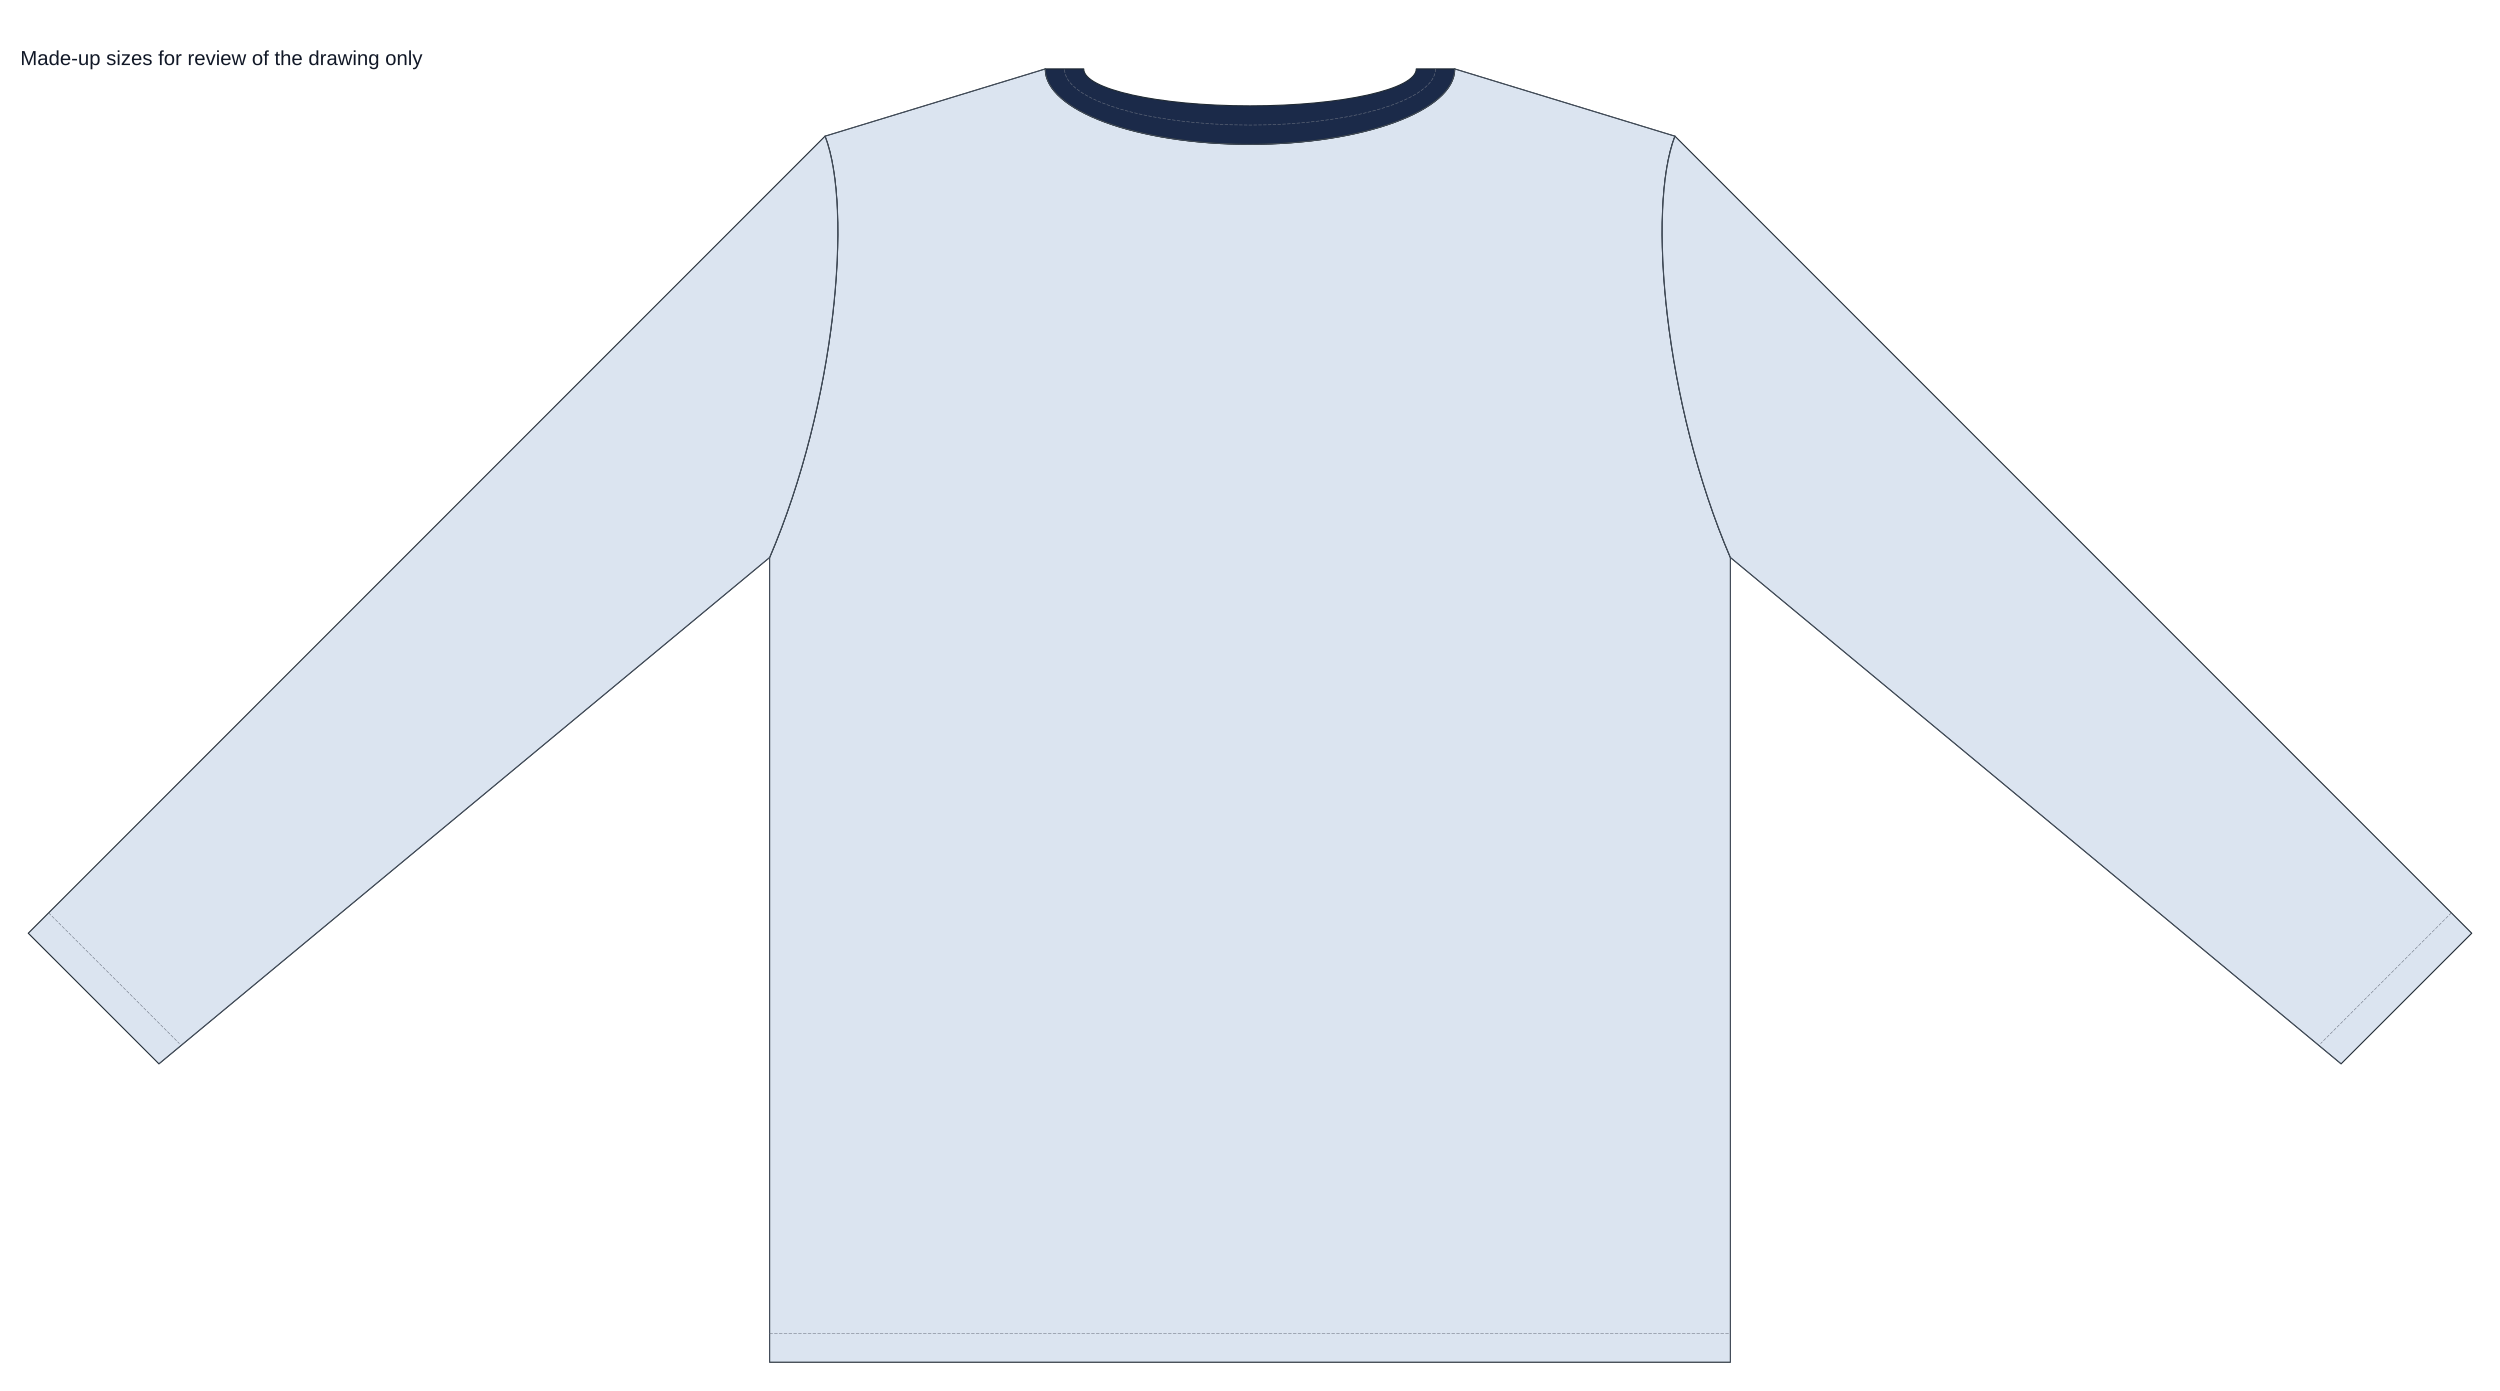
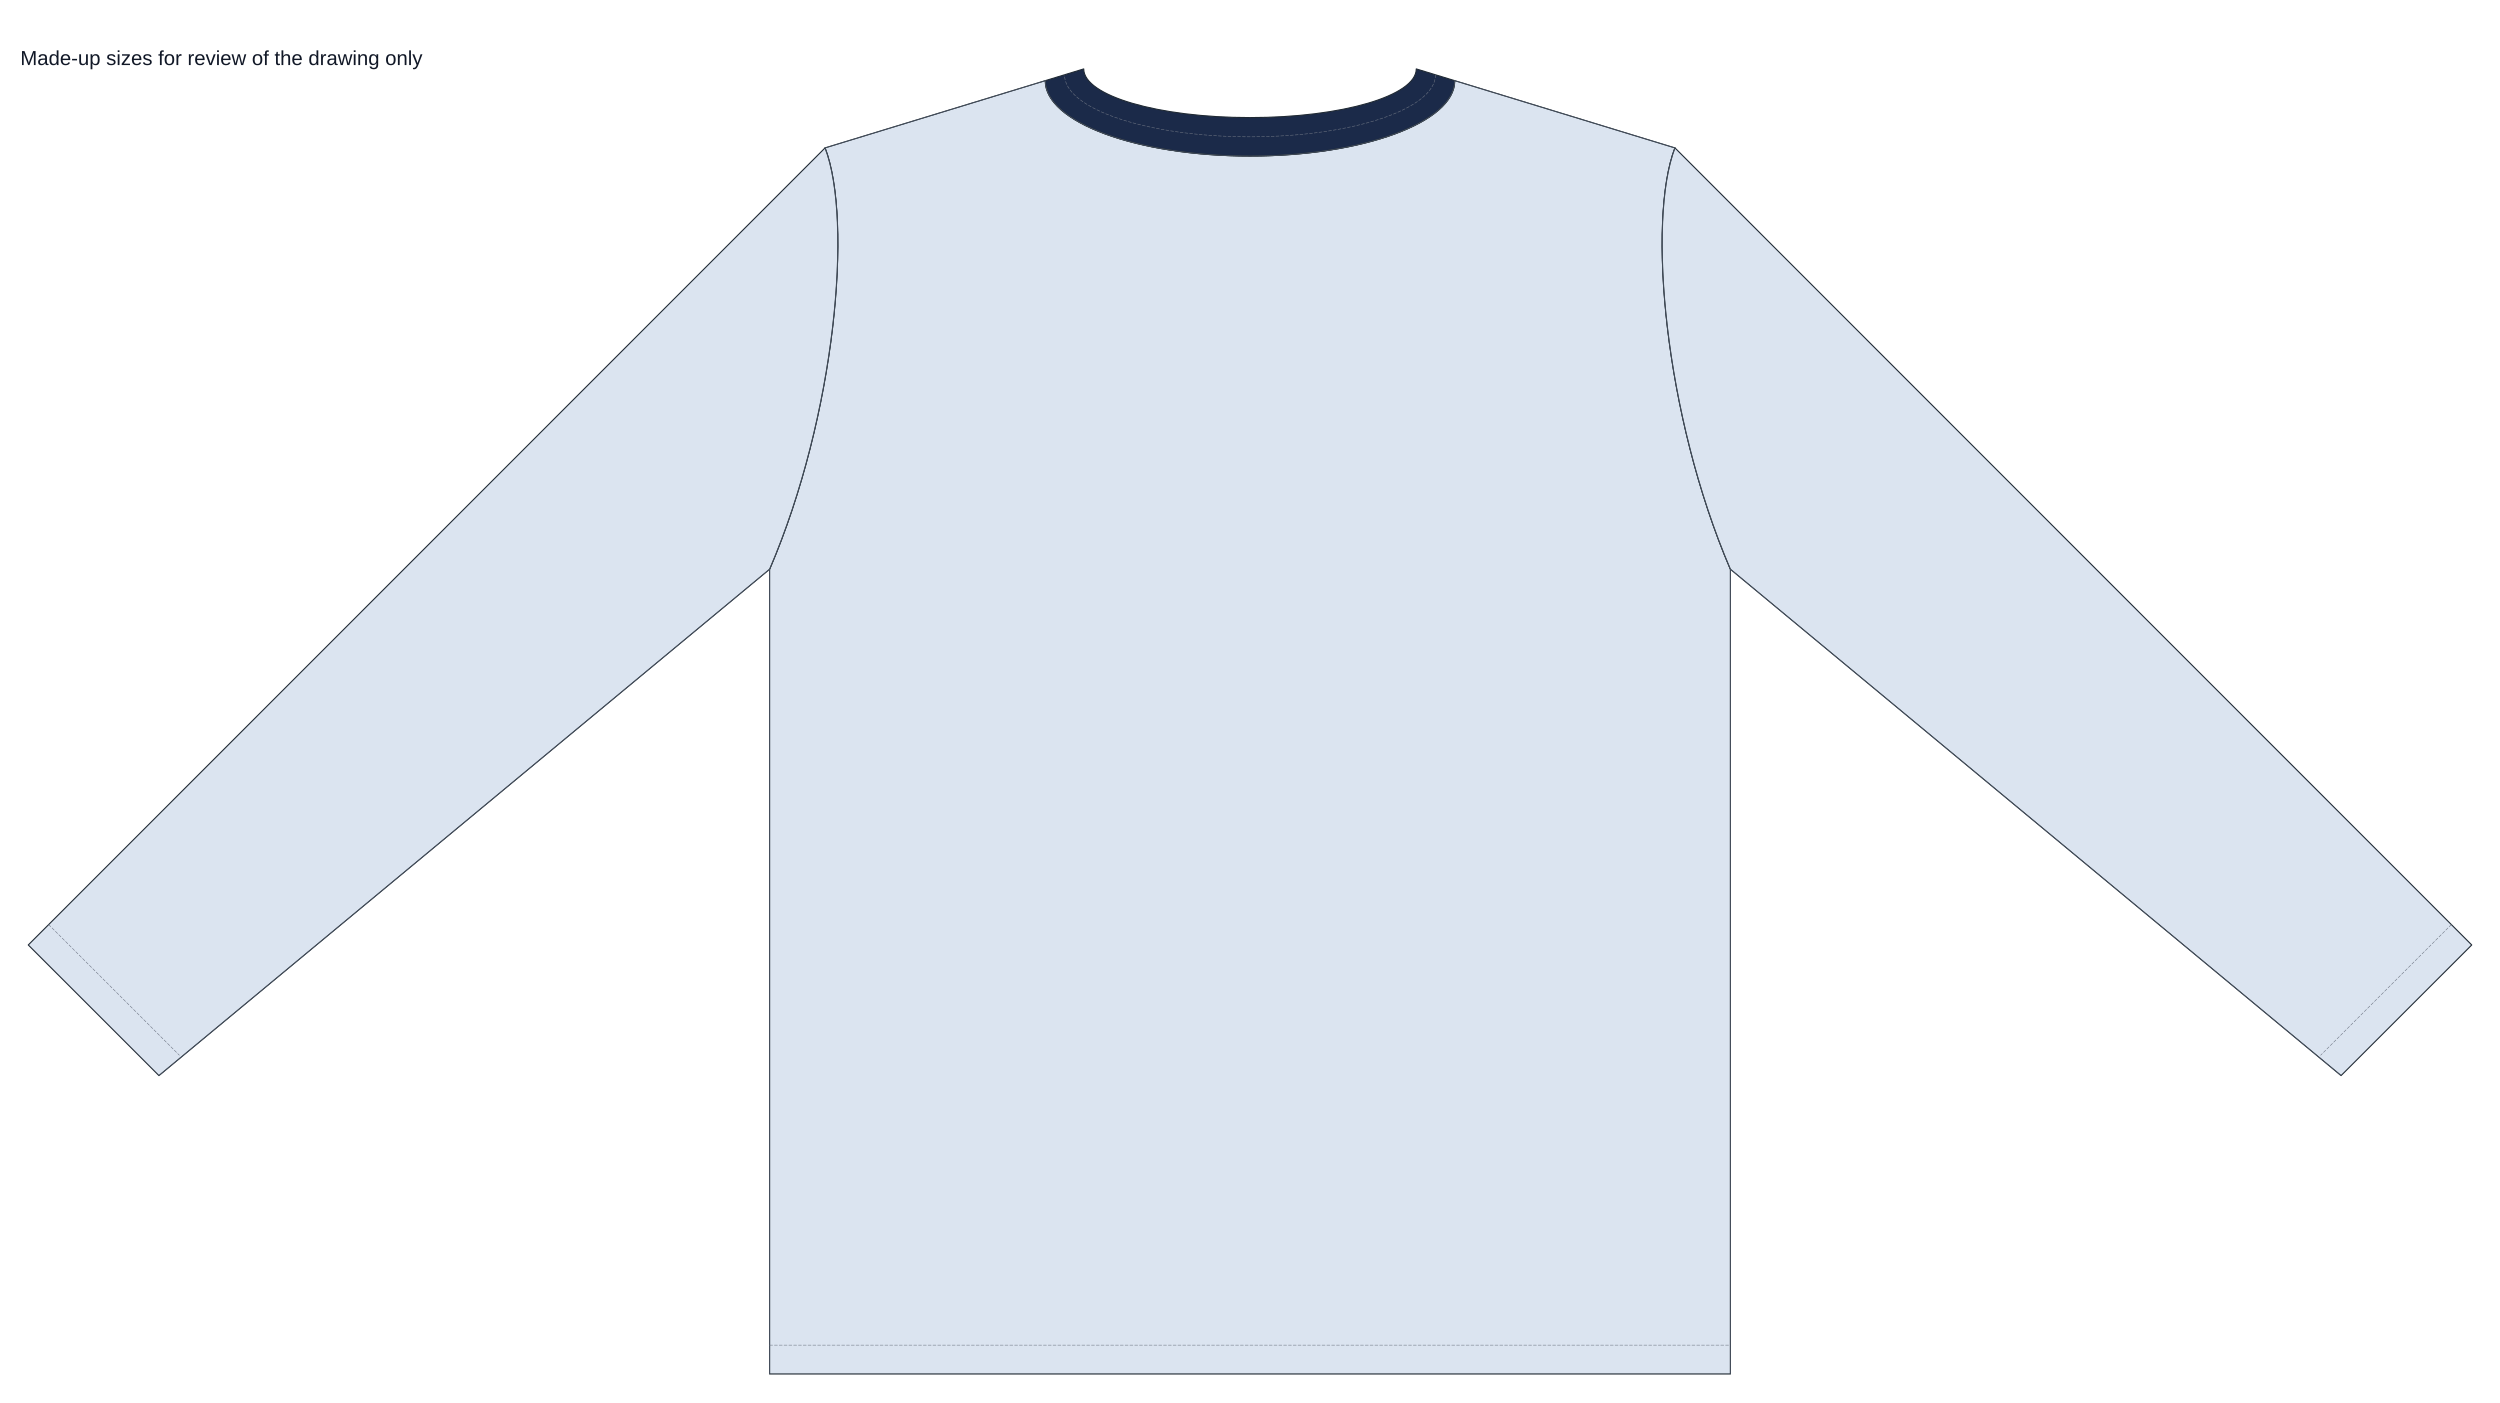
- <svg xmlns="http://www.w3.org/2000/svg" width="1353.12mm" height="752.6mm" viewBox="-6765.6 -373 13531.2 7526" role="img">
+ <svg xmlns="http://www.w3.org/2000/svg" width="1353.12mm" height="758.95mm" viewBox="-6765.6 -436.5 13531.2 7589.5" role="img">
  <g id="layer-panels">
    <path d="M 1108 0 L 2300 364 C 2149.5 755 2242.4 1809.9 2600 2644.4 L 2600 7000 L 0 7000 L -2600 7000 L -2600 2644.4 C -2242.4 1809.9 -2149.5 755 -2300 364 L -1108 0 C -1108 225.3 -611.9 408 0 408 C 611.9 408 1108 225.3 1108 0 Z" fill="#dbe4f0" stroke="#1f2933" stroke-width="6" stroke-linejoin="round" stroke-linecap="round" data-name="Body back" />
    <path d="M -2300 364 L -6612.6 4678.1 L -5905.4 5385.1 L -2600 2644.4 C -2242.4 1809.9 -2149.5 755 -2300 364 Z" fill="#dbe4f0" stroke="#1f2933" stroke-width="6" stroke-linejoin="round" stroke-linecap="round" data-name="Left sleeve" />
    <path d="M 2300 364 L 6612.6 4678.1 L 5905.4 5385.1 L 2600 2644.4 C 2242.4 1809.9 2149.5 755 2300 364 Z" fill="#dbe4f0" stroke="#1f2933" stroke-width="6" stroke-linejoin="round" stroke-linecap="round" data-name="Right sleeve" />
-     <path d="M 900 0 C 900 110.5 497.1 200 0 200 C -497.1 200 -900 110.5 -900 0 L -1108 0 C -1108 225.3 -611.9 408 0 408 C 611.9 408 1108 225.3 1108 0 Z" fill="#1b2a49" stroke="#1f2933" stroke-width="6" stroke-linejoin="round" stroke-linecap="round" data-name="Neckband" />
+     <path d="M 900 -63.5 C 900 82 497.1 200 0 200 C -497.1 200 -900 82 -900 -63.5 L -1108 0 C -1108 225.3 -611.9 408 0 408 C 611.9 408 1108 225.3 1108 0 Z" fill="#1b2a49" stroke="#1f2933" stroke-width="6" stroke-linejoin="round" stroke-linecap="round" data-name="Neckband" />
  </g>
  <g id="layer-seams">
    <path d="M 2300 364 C 2149.5 755 2242.4 1809.9 2600 2644.4" fill="none" stroke="#4b5563" stroke-width="4" stroke-linejoin="round" stroke-linecap="round" data-name="Armhole seam, right" />
    <path d="M -2300 364 C -2149.5 755 -2242.4 1809.9 -2600 2644.4" fill="none" stroke="#4b5563" stroke-width="4" stroke-linejoin="round" stroke-linecap="round" data-name="Armhole seam, left" />
    <path d="M 2600 2644.4 L 2600 7000" fill="none" stroke="#4b5563" stroke-width="4" stroke-linejoin="round" stroke-linecap="round" data-name="Side seam, right" />
    <path d="M -2600 2644.4 L -2600 7000" fill="none" stroke="#4b5563" stroke-width="4" stroke-linejoin="round" stroke-linecap="round" data-name="Side seam, left" />
    <path d="M 2600 2644.4 L 5905.4 5385.1" fill="none" stroke="#4b5563" stroke-width="4" stroke-linejoin="round" stroke-linecap="round" data-name="Underarm seam, right" />
    <path d="M -2600 2644.4 L -5905.4 5385.1" fill="none" stroke="#4b5563" stroke-width="4" stroke-linejoin="round" stroke-linecap="round" data-name="Underarm seam, left" />
    <path d="M 1108 0 L 2300 364" fill="none" stroke="#4b5563" stroke-width="4" stroke-linejoin="round" stroke-linecap="round" data-name="Shoulder seam, right" />
    <path d="M -1108 0 L -2300 364" fill="none" stroke="#4b5563" stroke-width="4" stroke-linejoin="round" stroke-linecap="round" data-name="Shoulder seam, left" />
    <path d="M 1108 0 C 1108 225.3 611.9 408 0 408 C -611.9 408 -1108 225.3 -1108 0" fill="none" stroke="#4b5563" stroke-width="4" stroke-linejoin="round" stroke-linecap="round" data-name="Neckband seam" />
  </g>
  <g id="layer-stitching">
    <path d="M -2600 6844 L 2600 6844" fill="none" stroke="#6b7280" stroke-width="3" stroke-dasharray="16 10" stroke-linejoin="round" stroke-linecap="round" data-name="Hem stitching" />
    <path d="M 6502.3 4567.8 L 5795.1 5274.8" fill="none" stroke="#6b7280" stroke-width="3" stroke-dasharray="16 10" stroke-linejoin="round" stroke-linecap="round" data-name="Sleeve hem stitching, right" />
    <path d="M -6502.3 4567.8 L -5795.1 5274.8" fill="none" stroke="#6b7280" stroke-width="3" stroke-dasharray="16 10" stroke-linejoin="round" stroke-linecap="round" data-name="Sleeve hem stitching, left" />
-     <path d="M 1004 0 C 1004 167.9 554.5 304 0 304 C -554.5 304 -1004 167.9 -1004 0" fill="none" stroke="#6b7280" stroke-width="3" stroke-dasharray="16 10" stroke-linejoin="round" stroke-linecap="round" data-name="Neckline stitching" />
+     <path d="M 1004 -31.8 C 1004 153.7 554.5 304 0 304 C -554.5 304 -1004 153.7 -1004 -31.8" fill="none" stroke="#6b7280" stroke-width="3" stroke-dasharray="16 10" stroke-linejoin="round" stroke-linecap="round" data-name="Neckline stitching" />
  </g>
  <g id="layer-details" />
  <g id="layer-artwork" />
  <g id="layer-note">
-     <text x="-6655.6" y="-21" font-size="110" text-anchor="start" fill="#111827" font-family="Geist, Arial, Helvetica, sans-serif">Made-up sizes for review of the drawing only</text>
+     <text x="-6655.6" y="-84.5" font-size="110" text-anchor="start" fill="#111827" font-family="Geist, Arial, Helvetica, sans-serif">Made-up sizes for review of the drawing only</text>
  </g>
</svg>
